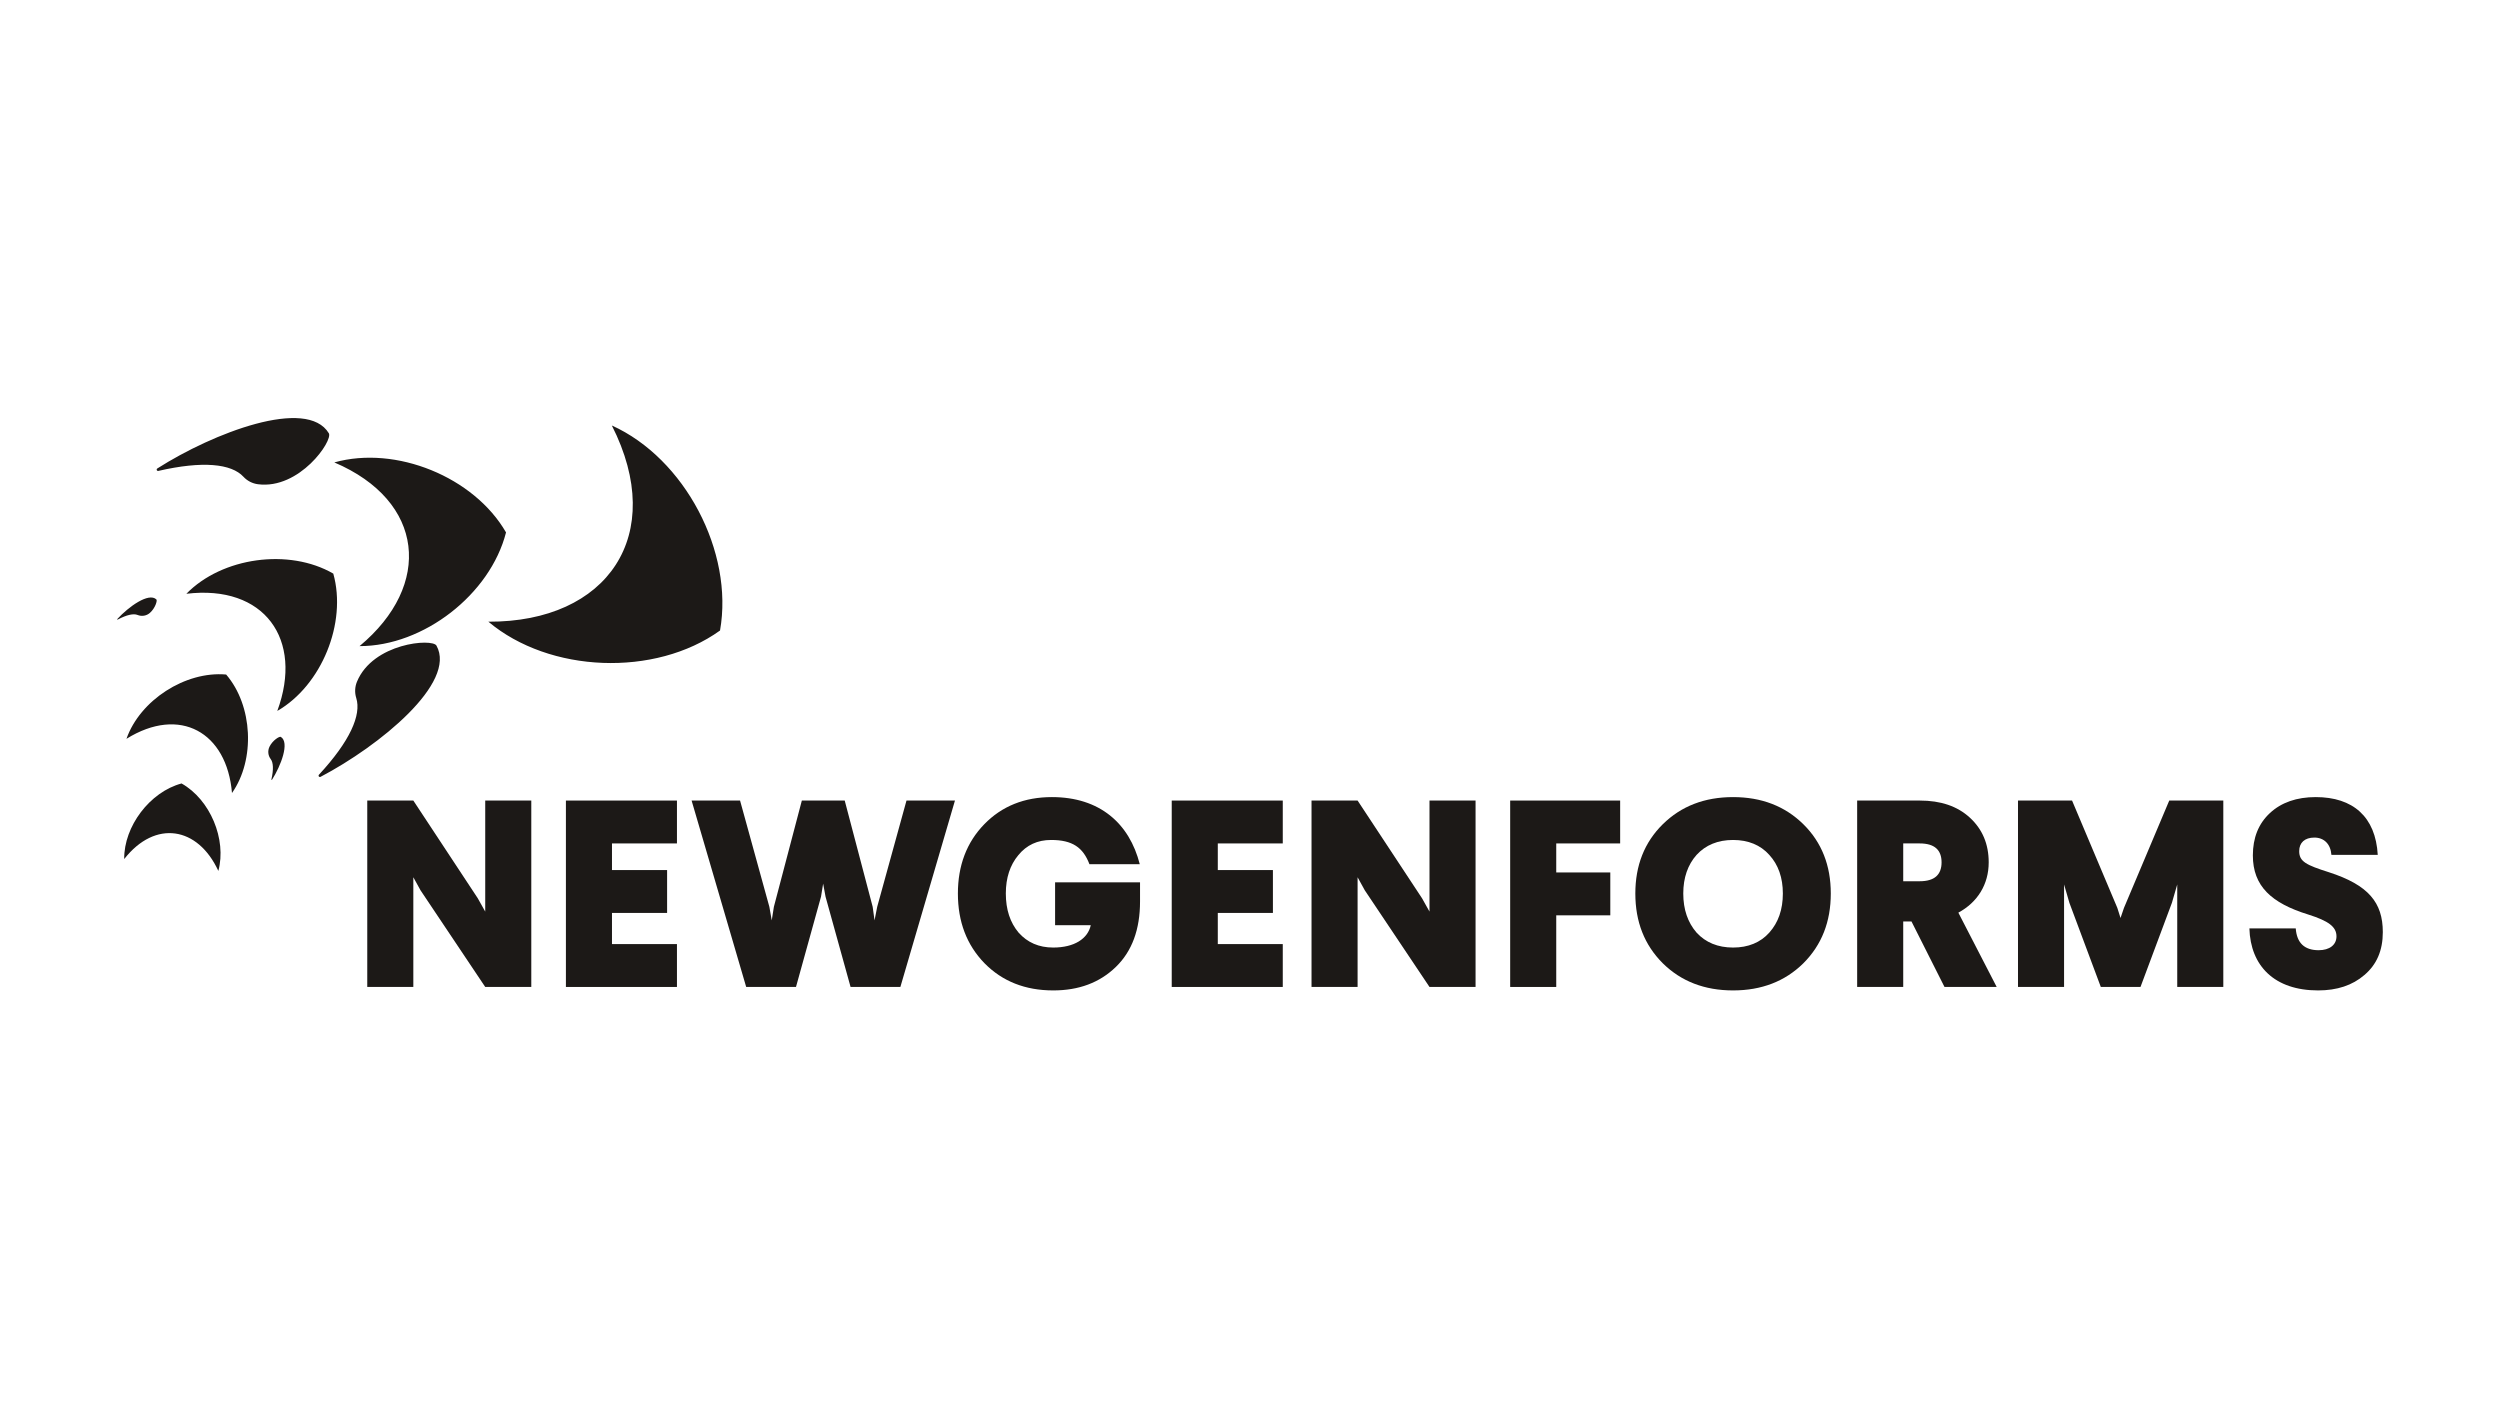
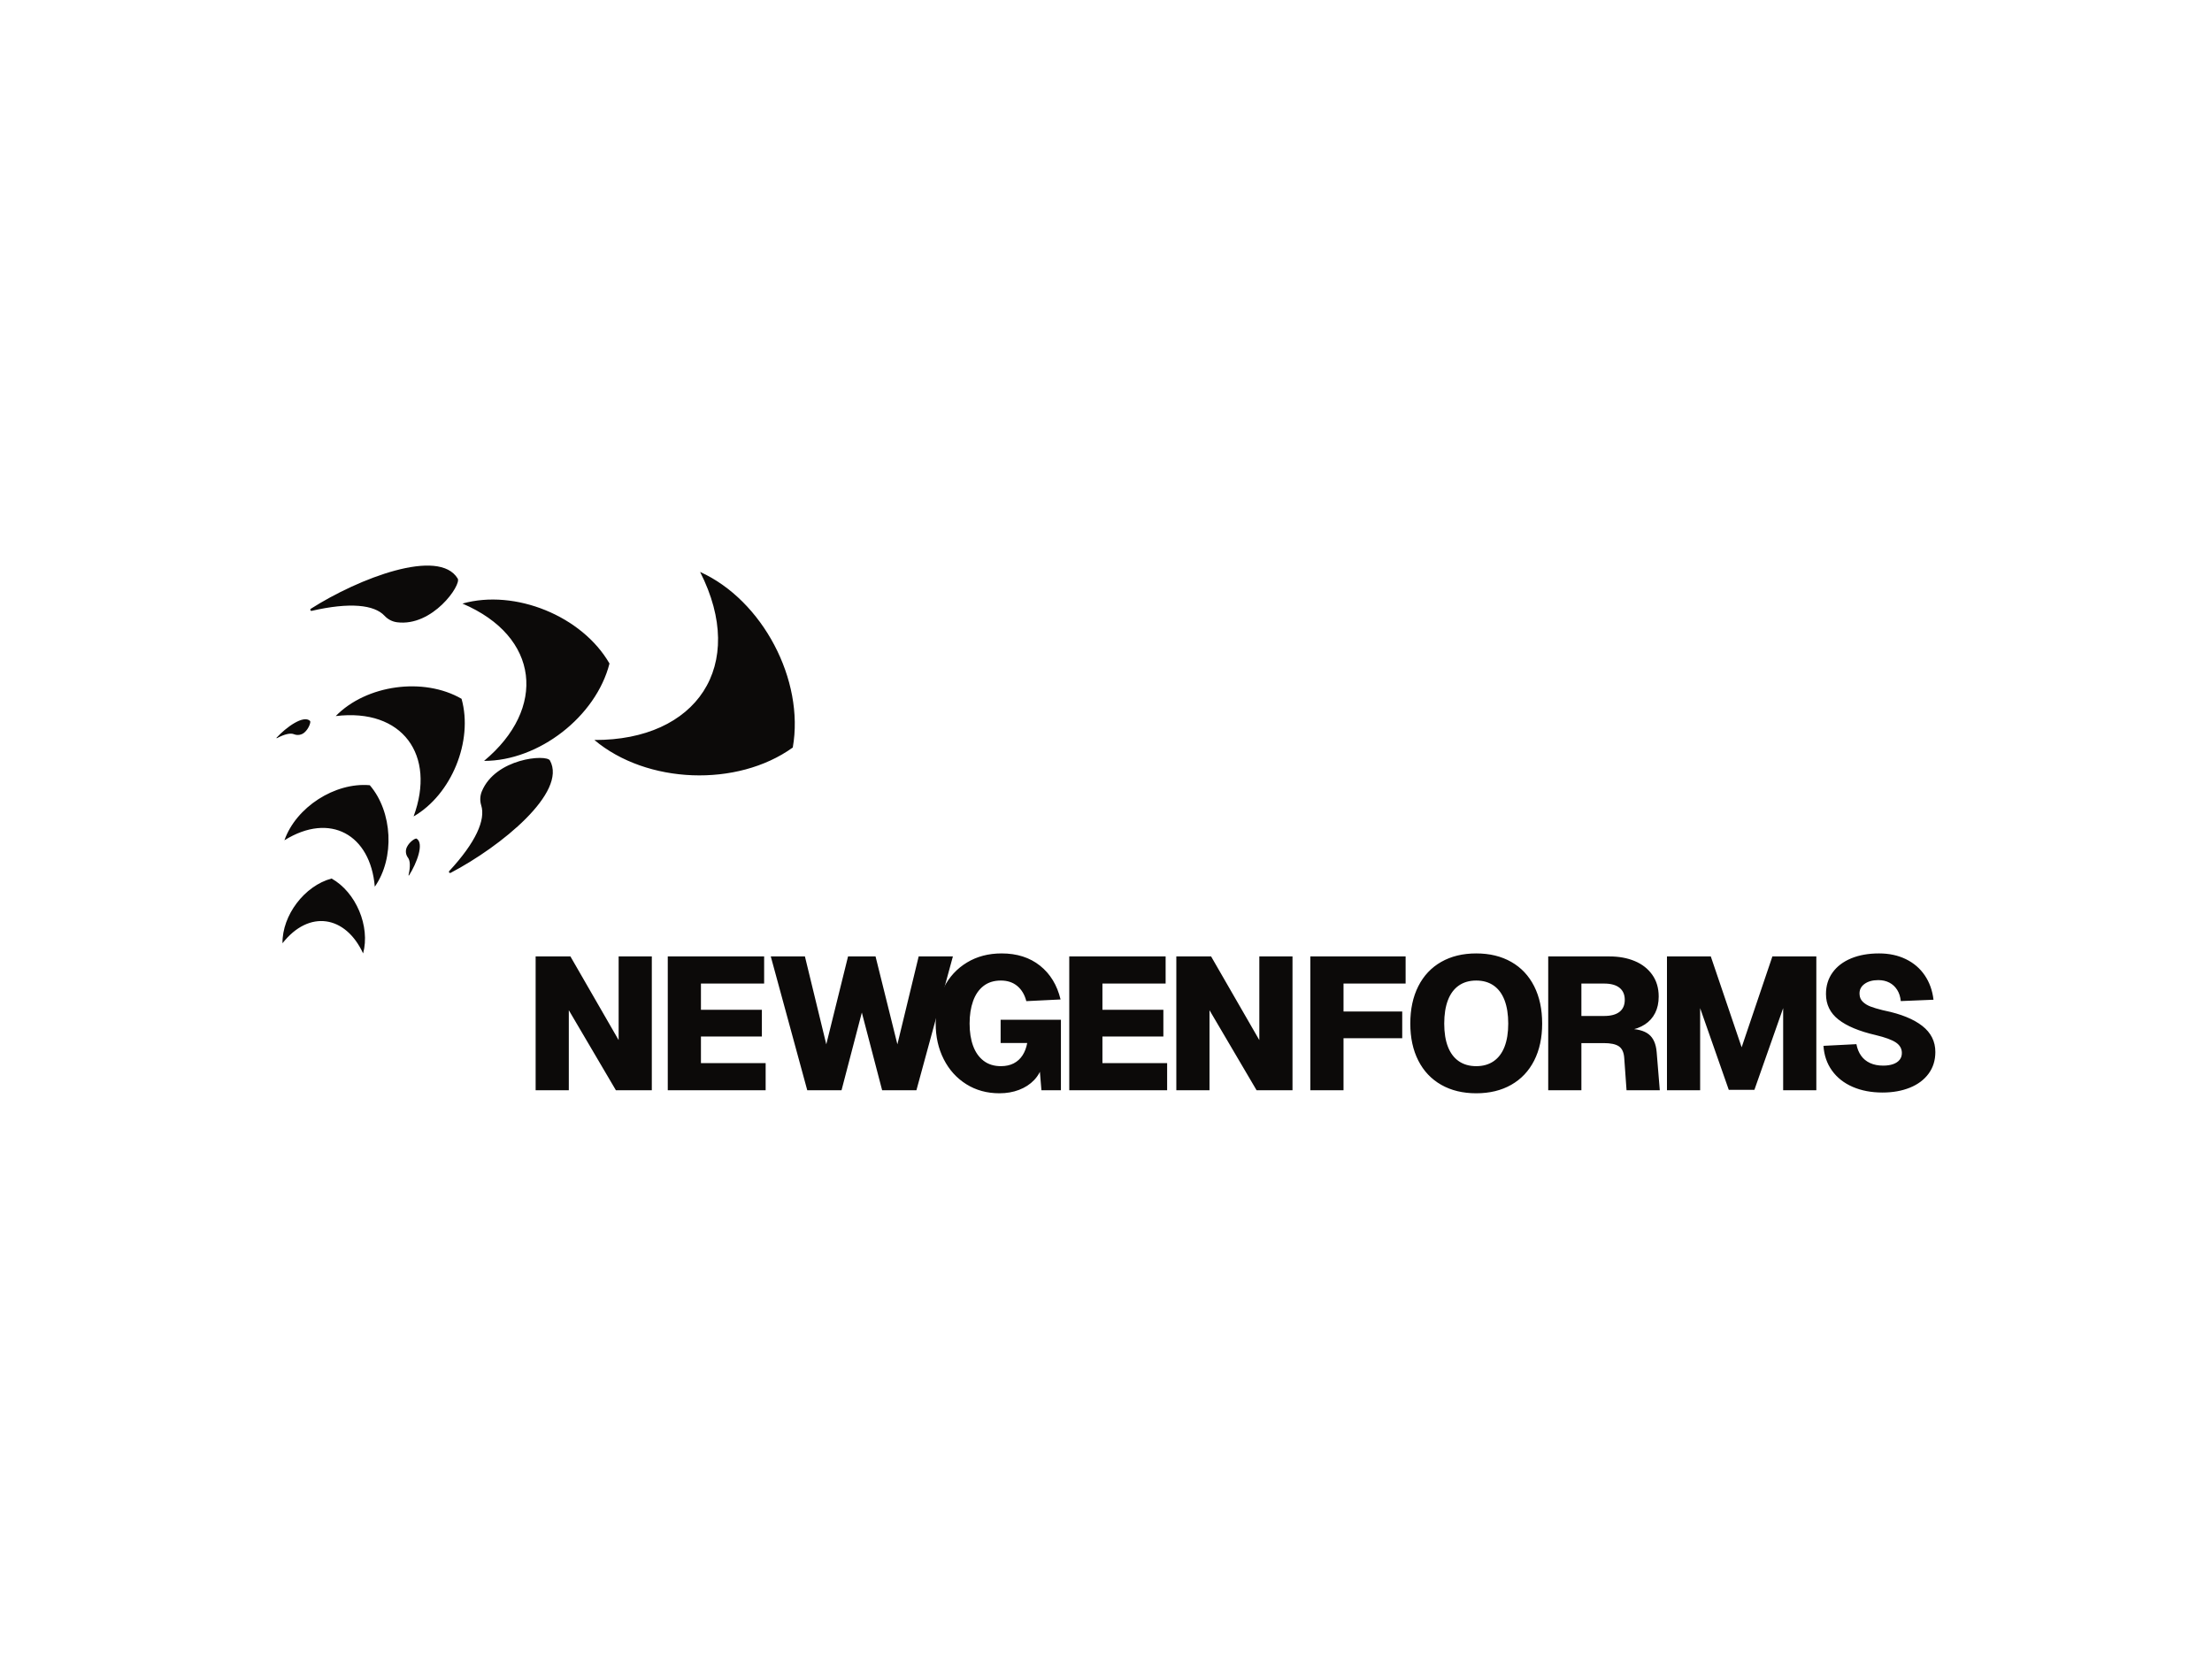
- <svg xmlns="http://www.w3.org/2000/svg" clip-rule="evenodd" fill-rule="evenodd" stroke-linejoin="round" stroke-miterlimit="2" viewBox="0 0 4000 2253">
-   <path d="m0 1.789h4000v2250h-4000z" fill="none" />
-   <g fill="#1c1917">
-     <path d="m290.473 1253.54c45.649 25.628 72.47 89.372 58.875 139.927-32.713-70.951-100.987-82.303-150.618-18.976-.63-52.347 41.164-107.447 91.743-120.951zm71.37-174.298c42.673 49.628 46.925 135.988 9.336 189.569-8.095-97.345-83.452-139.877-168.84-86.7 21.644-61.77 94.307-108.633 159.504-102.869zm69.383 115.41c-3.179 6.455-2.442 14.152 1.904 19.888 4.135 5.435 4.829 16.403 1.089 32.665-.058.254.075.513.316.614.24.101.519.016.66-.203 14.277-22.426 28.636-59.817 14.084-68.602-2.118-1.278-13.052 5.47-18.053 15.638zm139.889-103.837c-3.389 8.272-3.786 17.466-1.125 26 8.501 27.077-10.1 69.219-59.695 122.763-.706.768-.76 1.932-.128 2.761.633.83 1.769 1.086 2.697.608 94.195-49.377 218.477-150.513 185.48-209.97-6.618-11.924-101.614-4.311-127.229 57.838zm-37.853-173.041c22.129 78.783-18.683 178.885-89.588 219.737 42.264-114.58-20.651-202.591-145.504-187.453 57.163-58.556 164.26-73.263 235.092-32.284zm618.783 91.056c-103.89 74.624-272.746 68.194-370.66-14.115 190.899.822 286.54-138.645 197.554-313.944 116.572 52.659 195.431 202.108 173.106 328.059zm-342.399-156.952c-25.288 99.136-132.054 182.009-234.364 181.917 117.389-97.641 104.285-232.266-40.363-293.924 98.498-27.667 223.652 23.358 274.727 112.007zm-569.821 128.757c-5.413 4.742-13.038 6.022-19.703 3.309-6.32-2.588-17.094-.42-31.834 7.402-.23.122-.515.06-.675-.146s-.149-.497.026-.69c17.967-19.595 50.367-43.143 62.618-31.36 1.784 1.715-1.904 14.023-10.432 21.485zm172.795-205.871c-8.861-1.179-17.033-5.411-23.11-11.967-19.251-20.852-65.06-25.698-136.187-9.338-1.017.231-2.054-.302-2.458-1.264-.405-.961-.061-2.075.815-2.641 89.714-57.115 239.296-114.559 274.437-56.344 7.048 11.676-46.844 90.276-113.497 81.554z" />
-     <path d="m776.361 1280.89v177.669l-11.93-21.303-103.108-156.366h-73.709v298.246h73.709v-175.539l11.504 20.877 103.534 154.662h73.709v-298.246z" fill-rule="nonzero" />
-     <path d="m905.458 1280.89v298.246h177.669v-68.597h-103.959v-49.85h88.195v-68.596h-88.195v-42.607h103.959v-68.596z" fill-rule="nonzero" />
-     <path d="m1450.39 1280.89-46.867 170-4.26 21.729-2.983-21.729-44.737-170h-68.596l-44.737 170-3.408 21.729-3.835-21.729-46.867-170h-77.544l87.343 298.246h79.674l40.051-144.437 3.408-20.877 3.835 20.877 40.05 144.437h79.674l87.343-298.246z" fill-rule="nonzero" />
-     <path d="m1683.03 1275.35c-43.885 0-80.1 14.486-108.221 43.459-28.12 28.972-42.18 66.04-42.18 110.777 0 45.163 14.06 82.23 42.607 111.629 28.546 28.972 65.187 43.458 109.924 43.458 40.903 0 74.136-12.356 100.126-37.493 25.99-25.138 38.772-60.076 38.772-104.812v-30.677h-135.915v68.596h57.092c-4.686 21.73-26.416 35.79-60.075 35.79-23.007 0-41.328-8.095-55.388-23.86-13.634-16.19-20.451-37.067-20.451-62.631 0-25.138 6.817-45.589 20.025-61.354 13.208-16.19 30.676-24.285 52.406-24.285 34.085 0 51.128 11.929 61.353 38.772h80.526c-16.616-65.188-63.909-107.369-140.601-107.369z" fill-rule="nonzero" />
-     <path d="m1874.76 1280.89v298.246h177.669v-68.597h-103.96v-49.85h88.196v-68.596h-88.196v-42.607h103.96v-68.596z" fill-rule="nonzero" />
-     <path d="m2287.19 1280.89v177.669l-11.93-21.303-103.107-156.366h-73.71v298.246h73.71v-175.539l11.503 20.877 103.534 154.662h73.709v-298.246z" fill-rule="nonzero" />
-     <path d="m2416.28 1280.89v298.246h73.709v-114.612h86.491v-68.596h-86.491v-46.442h102.256v-68.596z" fill-rule="nonzero" />
-     <path d="m2929.27 1429.59c0-44.737-14.486-81.805-43.885-110.777-29.398-28.973-66.892-43.459-112.481-43.459s-83.082 14.486-112.481 43.459c-29.398 28.972-43.885 66.04-43.885 110.777 0 45.163 14.487 82.23 43.885 111.629 29.399 28.972 66.892 43.458 112.481 43.458s83.083-14.486 112.481-43.458c29.399-29.399 43.885-66.466 43.885-111.629zm-236.04 0c0-25.138 7.243-46.015 21.303-61.78 14.487-15.764 34.086-23.859 58.371-23.859 24.286 0 43.885 8.095 57.945 23.859 14.486 15.765 21.729 36.642 21.729 61.78 0 25.564-7.243 46.441-21.729 62.631-14.06 15.765-33.659 23.86-57.945 23.86-24.285 0-43.884-8.095-58.371-23.86-14.06-16.19-21.303-37.067-21.303-62.631z" fill-rule="nonzero" />
-     <path d="m2971.45 1280.89v298.246h73.709v-104.812h13.208l52.832 104.812h83.509l-61.354-118.873c30.677-16.616 48.572-45.163 48.572-80.526 0-29.398-10.226-53.258-30.251-71.579s-46.441-27.268-80.1-27.268zm100.125 68.596c23.433 0 34.937 10.226 34.937 30.251s-11.504 30.251-34.937 30.251h-26.416v-60.502z" fill-rule="nonzero" />
-     <path d="m3470.8 1280.89-72.431 171.704-5.539 16.191-5.113-16.191-72.431-171.704h-86.491v298.246h73.709v-164.036l8.521 29.399 50.276 134.637h63.484l50.275-134.637 8.522-29.399v164.036h73.709v-298.246z" fill-rule="nonzero" />
-     <path d="m3705.13 1275.35c-30.251 0-54.963 8.521-73.284 25.564-18.32 17.043-27.268 39.624-27.268 67.744 0 48.998 29.399 76.266 88.622 94.587 32.381 10.225 45.163 19.599 45.163 34.937 0 13.634-11.078 22.156-28.547 22.156-22.581 0-34.937-11.504-36.641-34.938h-74.136c1.705 60.075 40.051 99.273 109.925 99.273 30.251 0 54.963-8.095 74.136-24.711 19.599-16.617 29.398-39.198 29.398-68.597 0-47.293-23.008-75.413-86.491-95.865-36.216-11.503-47.293-17.042-47.293-33.659 0-13.634 8.947-21.729 24.285-21.729 15.339 0 25.99 10.226 27.268 27.694h74.136c-3.409-60.927-39.624-92.456-99.273-92.456z" fill-rule="nonzero" />
+ <svg xmlns="http://www.w3.org/2000/svg" viewBox="0 0 4267 3200" fill-rule="evenodd" clip-rule="evenodd" stroke-linejoin="round" stroke-miterlimit="2">
+   <path fill="none" d="M0 0H4266.67V3200H0z" />
+   <g fill="#0c0a09">
+     <path d="M639.658 1694.69c47.134 26.462 74.828 92.28 60.791 144.48-33.778-73.26-104.274-84.981-155.52-19.593-.651-54.051 42.504-110.944 94.729-124.887zm73.692-179.971c44.062 51.244 48.453 140.414 9.64 195.739-8.358-100.514-86.168-144.43-174.335-89.522 22.349-63.78 97.377-112.168 164.695-106.217zm71.641 119.166a19.639 19.639 0 0 0 1.966 20.535c4.27 5.612 4.987 16.937 1.125 33.728-.06.263.077.53.326.634a.553.553 0 0 0 .682-.209c14.741-23.156 29.568-61.764 14.542-70.834-2.187-1.321-13.477 5.647-18.641 16.146zm144.442-107.216a39.665 39.665 0 0 0-1.161 26.846c8.777 27.958-10.429 71.472-61.638 126.758a2.222 2.222 0 0 0 2.652 3.479c97.261-50.984 225.588-155.412 191.517-216.804-6.833-12.312-104.921-4.451-131.37 59.721zm-39.085-178.673c22.849 81.347-19.291 184.707-92.503 226.888 43.639-118.309-21.323-209.184-150.24-193.553 59.024-60.462 169.606-75.648 242.743-33.335zm638.922 94.019c-107.271 77.053-281.623 70.414-382.724-14.574 197.112.85 295.866-143.157 203.984-324.161 120.366 54.373 201.791 208.685 178.74 338.735zm-353.543-162.06c-26.111 102.363-136.351 187.933-241.991 187.839 121.209-100.82 107.679-239.826-41.677-303.49 101.704-28.568 230.931 24.117 283.668 115.651zm-588.366 132.948a19.634 19.634 0 0 1-20.344 3.416c-6.526-2.672-17.65-.433-32.87 7.643a.555.555 0 0 1-.67-.863c18.552-20.233 52.006-44.546 64.656-32.38 1.842 1.771-1.966 14.479-10.772 22.184zm178.419-212.571a39.673 39.673 0 0 1-23.862-12.357c-19.878-21.53-67.178-26.534-140.619-9.642a2.222 2.222 0 0 1-1.697-4.032c92.634-58.974 247.084-118.287 283.369-58.178 7.277 12.056-48.369 93.214-117.191 84.209z" />
+     <path d="M1100.35 1844.99l93.02 161.401V1844.99h63.995v258.16h-69.273l-90.844-154.453v154.453h-63.995v-258.16h67.097zm373.69 0v52.32h-121.905v50.598h117.542v51.598h-117.542v51.325h124.814v52.319h-188.808v-258.16h185.899zm78.67 0l41.207 169.537 41.985-169.537h53.047l42.138 169.537 41.054-169.537h66l-70.364 258.16h-66.102l-39.173-149.919-39.173 149.919h-66.102l-70.369-258.16h65.852z" fill-rule="nonzero" />
+     <path d="M2008.96 2103.15l-4.21-50.598 5.892 2.545c-2.882 10.909-8.192 20.41-15.93 28.504-7.738 8.094-17.364 14.345-28.879 18.754-11.514 4.408-24.155 6.613-37.923 6.613-23.956 0-45.248-5.834-63.875-17.502-18.627-11.667-33.133-27.717-43.519-48.149-10.385-20.432-15.578-43.393-15.578-68.883 0-25.631 5.237-48.748 15.712-69.352 10.474-20.605 25.366-36.741 44.675-48.408 19.309-11.668 41.576-17.502 66.801-17.502 29.611 0 54.307 7.876 74.087 23.626 19.781 15.751 33.002 37.481 39.665 65.191l-66.086 3.233c-3.238-12.488-9.052-22.232-17.441-29.231-8.39-6.999-18.957-10.499-31.702-10.499-13.295 0-24.429 3.474-33.404 10.422-8.974 6.949-15.694 16.686-20.16 29.214-4.465 12.527-6.698 26.962-6.698 43.306 0 16.343 2.233 30.657 6.698 42.942 4.466 12.285 11.211 21.902 20.237 28.85 9.026 6.948 20.135 10.422 33.327 10.422 9.632 0 17.931-1.808 24.898-5.425 6.967-3.617 12.622-8.782 16.965-15.493 4.342-6.712 7.35-14.641 9.025-23.788h-51.309v-44.741h116.314v135.949h-37.582zm239.56-258.16v52.32h-121.905v50.598h117.541v51.598h-117.541v51.325h124.813v52.319h-188.807v-258.16h185.899zm87.73 0l93.021 161.401V1844.99h63.994v258.16h-69.272l-90.845-154.453v154.453h-63.994v-258.16h67.096zm375.22 0v52.32h-155.947l36.151-37.412v118.172l-36.151-26.89h149.402v51.598h-149.402l36.151-26.89v127.262h-63.995v-258.16h183.791zm136.22 263.98c-25.888 0-48.408-5.454-67.56-16.362-19.152-10.909-33.878-26.483-44.178-46.724-10.3-20.24-15.45-44.057-15.45-71.448 0-27.634 5.15-51.632 15.45-71.994 10.3-20.362 25.026-35.997 44.178-46.905 19.152-10.908 41.672-16.363 67.56-16.363 25.884 0 48.402 5.455 67.554 16.363 19.151 10.908 33.878 26.543 44.178 46.905 10.3 20.362 15.45 44.36 15.45 71.994 0 27.391-5.15 51.208-15.45 71.448-10.3 20.241-25.027 35.815-44.178 46.724-19.152 10.908-41.67 16.362-67.554 16.362zm0-52.32c13.165 0 24.376-3.193 33.63-9.578 9.255-6.386 16.253-15.697 20.993-27.933 4.74-12.235 7.11-27.116 7.11-44.641 0-17.608-2.37-32.626-7.11-45.053s-11.738-21.859-20.993-28.296c-9.254-6.437-20.465-9.655-33.63-9.655-13.17 0-24.382 3.218-33.637 9.655-9.254 6.437-16.252 15.869-20.992 28.296-4.74 12.427-7.11 27.445-7.11 45.053 0 17.525 2.37 32.406 7.11 44.641 4.74 12.236 11.738 21.547 20.992 27.933 9.255 6.385 20.467 9.578 33.637 9.578zm257.24-211.66c18.078 0 34.249 2.976 48.513 8.928 14.264 5.953 25.533 14.762 33.807 26.43 8.274 11.668 12.411 25.66 12.411 41.977 0 12.131-2.291 22.732-6.872 31.804-4.581 9.071-11.158 16.404-19.731 21.998-8.573 5.594-18.696 9.336-30.369 11.226l-4.114-2.852c18.919 0 32.863 3.534 41.832 10.601 8.969 7.068 14.092 18.666 15.368 34.793l6.011 73.255h-64.154l-4.437-62.193c-.689-10.693-4.057-18.167-10.104-22.422-6.047-4.255-15.928-6.383-29.643-6.383h-42.905v90.998h-63.995v-258.16h118.382zm-10.527 114.843c12.961 0 22.835-2.641 29.622-7.923 6.788-5.282 10.181-13 10.181-23.154 0-10.158-3.393-17.939-10.181-23.342-6.787-5.403-16.661-8.104-29.622-8.104h-43.86v62.523h43.86zm205.777-114.843l59.494 175.258 59.291-175.258h84.777v258.16h-63.995v-158.435l-55.461 157.594h-49.433l-55.246-157.594v158.435h-63.994v-258.16h84.567zm280.9 169.23c1.58 8.549 4.558 15.923 8.934 22.123 4.377 6.201 10.166 10.962 17.368 14.286 7.202 3.324 15.645 4.985 25.33 4.985 7.359 0 13.766-.964 19.22-2.891 5.454-1.928 9.652-4.758 12.593-8.488 2.941-3.731 4.341-8.244 4.201-13.539-.14-8.075-3.993-14.661-11.559-19.757-7.565-5.096-20.597-9.865-39.096-14.308-31.717-7.322-55.6-17.291-71.65-29.91-16.05-12.618-24.074-29.044-24.074-49.277 0-15.847 4.242-29.665 12.726-41.454 8.484-11.788 20.422-20.872 35.815-27.25 15.393-6.378 33.364-9.568 53.916-9.568 19.305 0 36.539 3.691 51.703 11.071 15.163 7.38 27.312 17.812 36.446 31.298 9.133 13.486 14.74 29.141 16.819 46.965l-63.131 2.602c-.754-8.28-3.057-15.472-6.911-21.578-3.854-6.105-8.877-10.778-15.07-14.019-6.193-3.24-13.353-4.86-21.481-4.86-11.136 0-20.097 2.559-26.884 7.676-6.787 5.117-9.831 11.839-9.13 20.168.28 5.564 2.362 10.228 6.247 13.991 3.884 3.763 8.779 6.789 14.686 9.078 5.906 2.29 13.594 4.603 23.063 6.94l4.551 1.034c31.592 6.568 55.76 16.419 72.505 29.554 16.745 13.136 25.117 29.879 25.117 50.229 0 16.112-4.356 30.07-13.07 41.872-8.713 11.802-20.786 20.806-36.218 27.012-15.433 6.205-32.972 9.308-52.618 9.308-21.612 0-40.81-3.645-57.594-10.936-16.785-7.291-30.073-17.752-39.863-31.384-9.791-13.631-15.274-29.545-16.448-47.74l63.557-3.233z" fill-rule="nonzero" />
  </g>
</svg>
